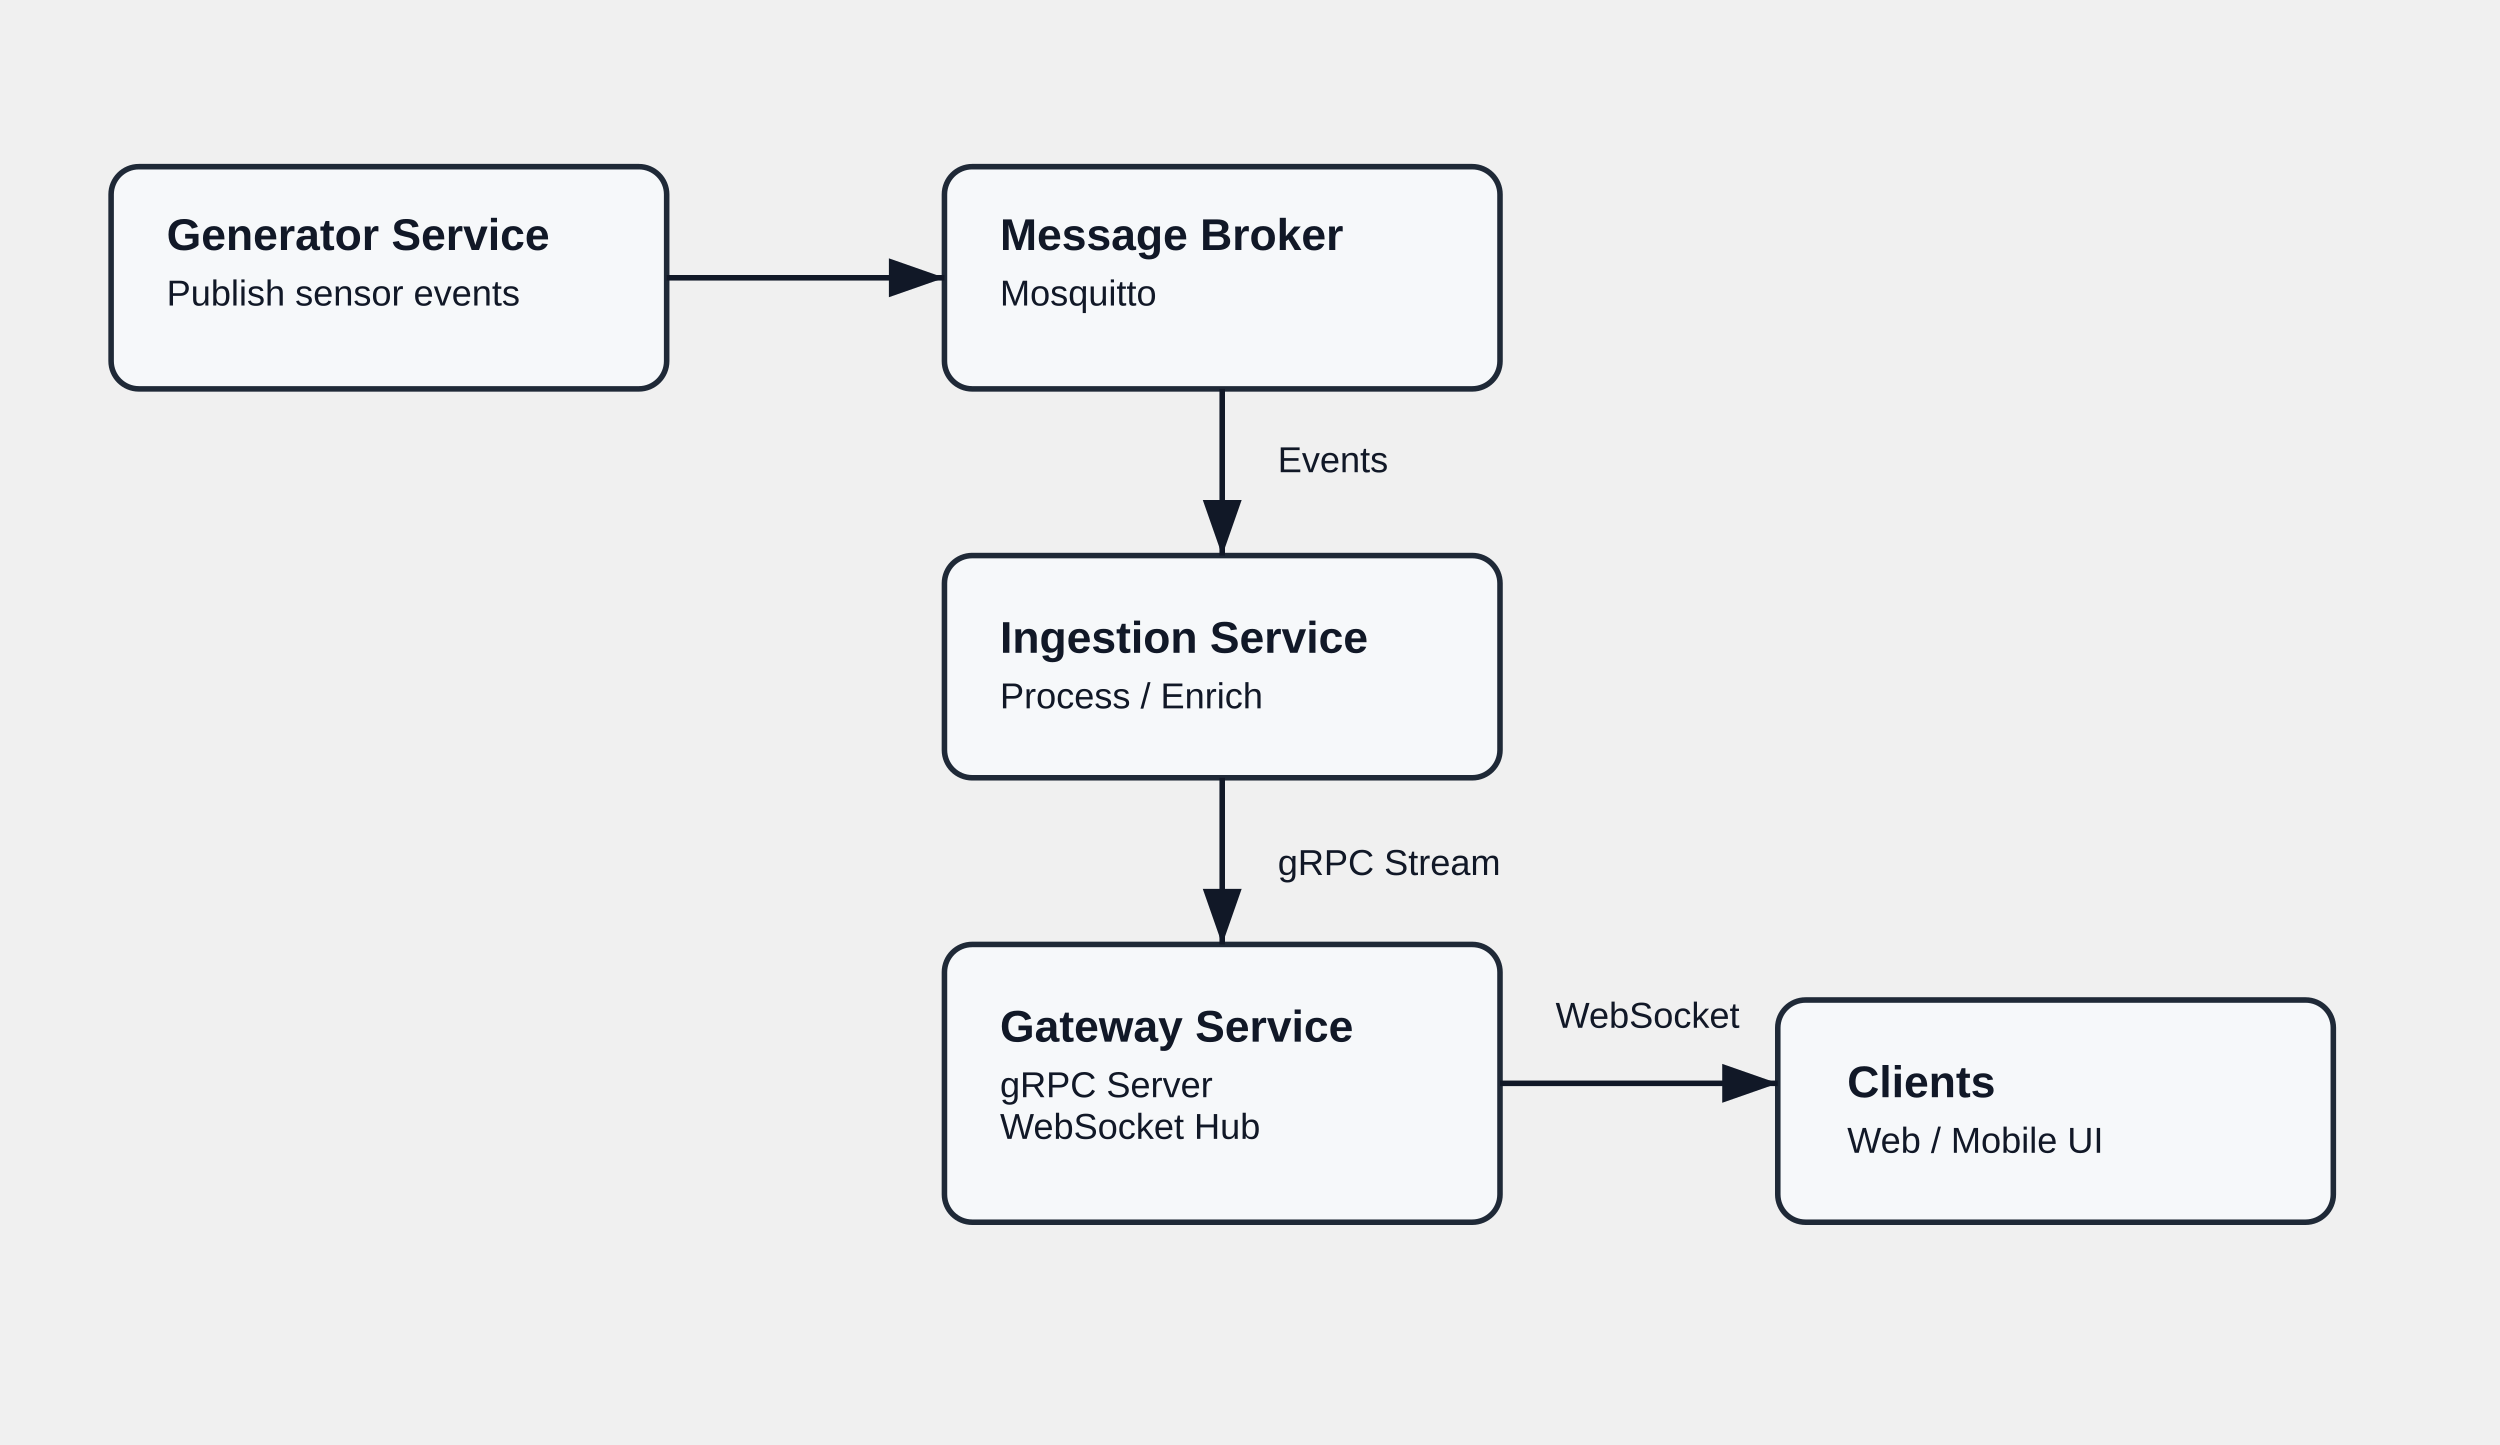
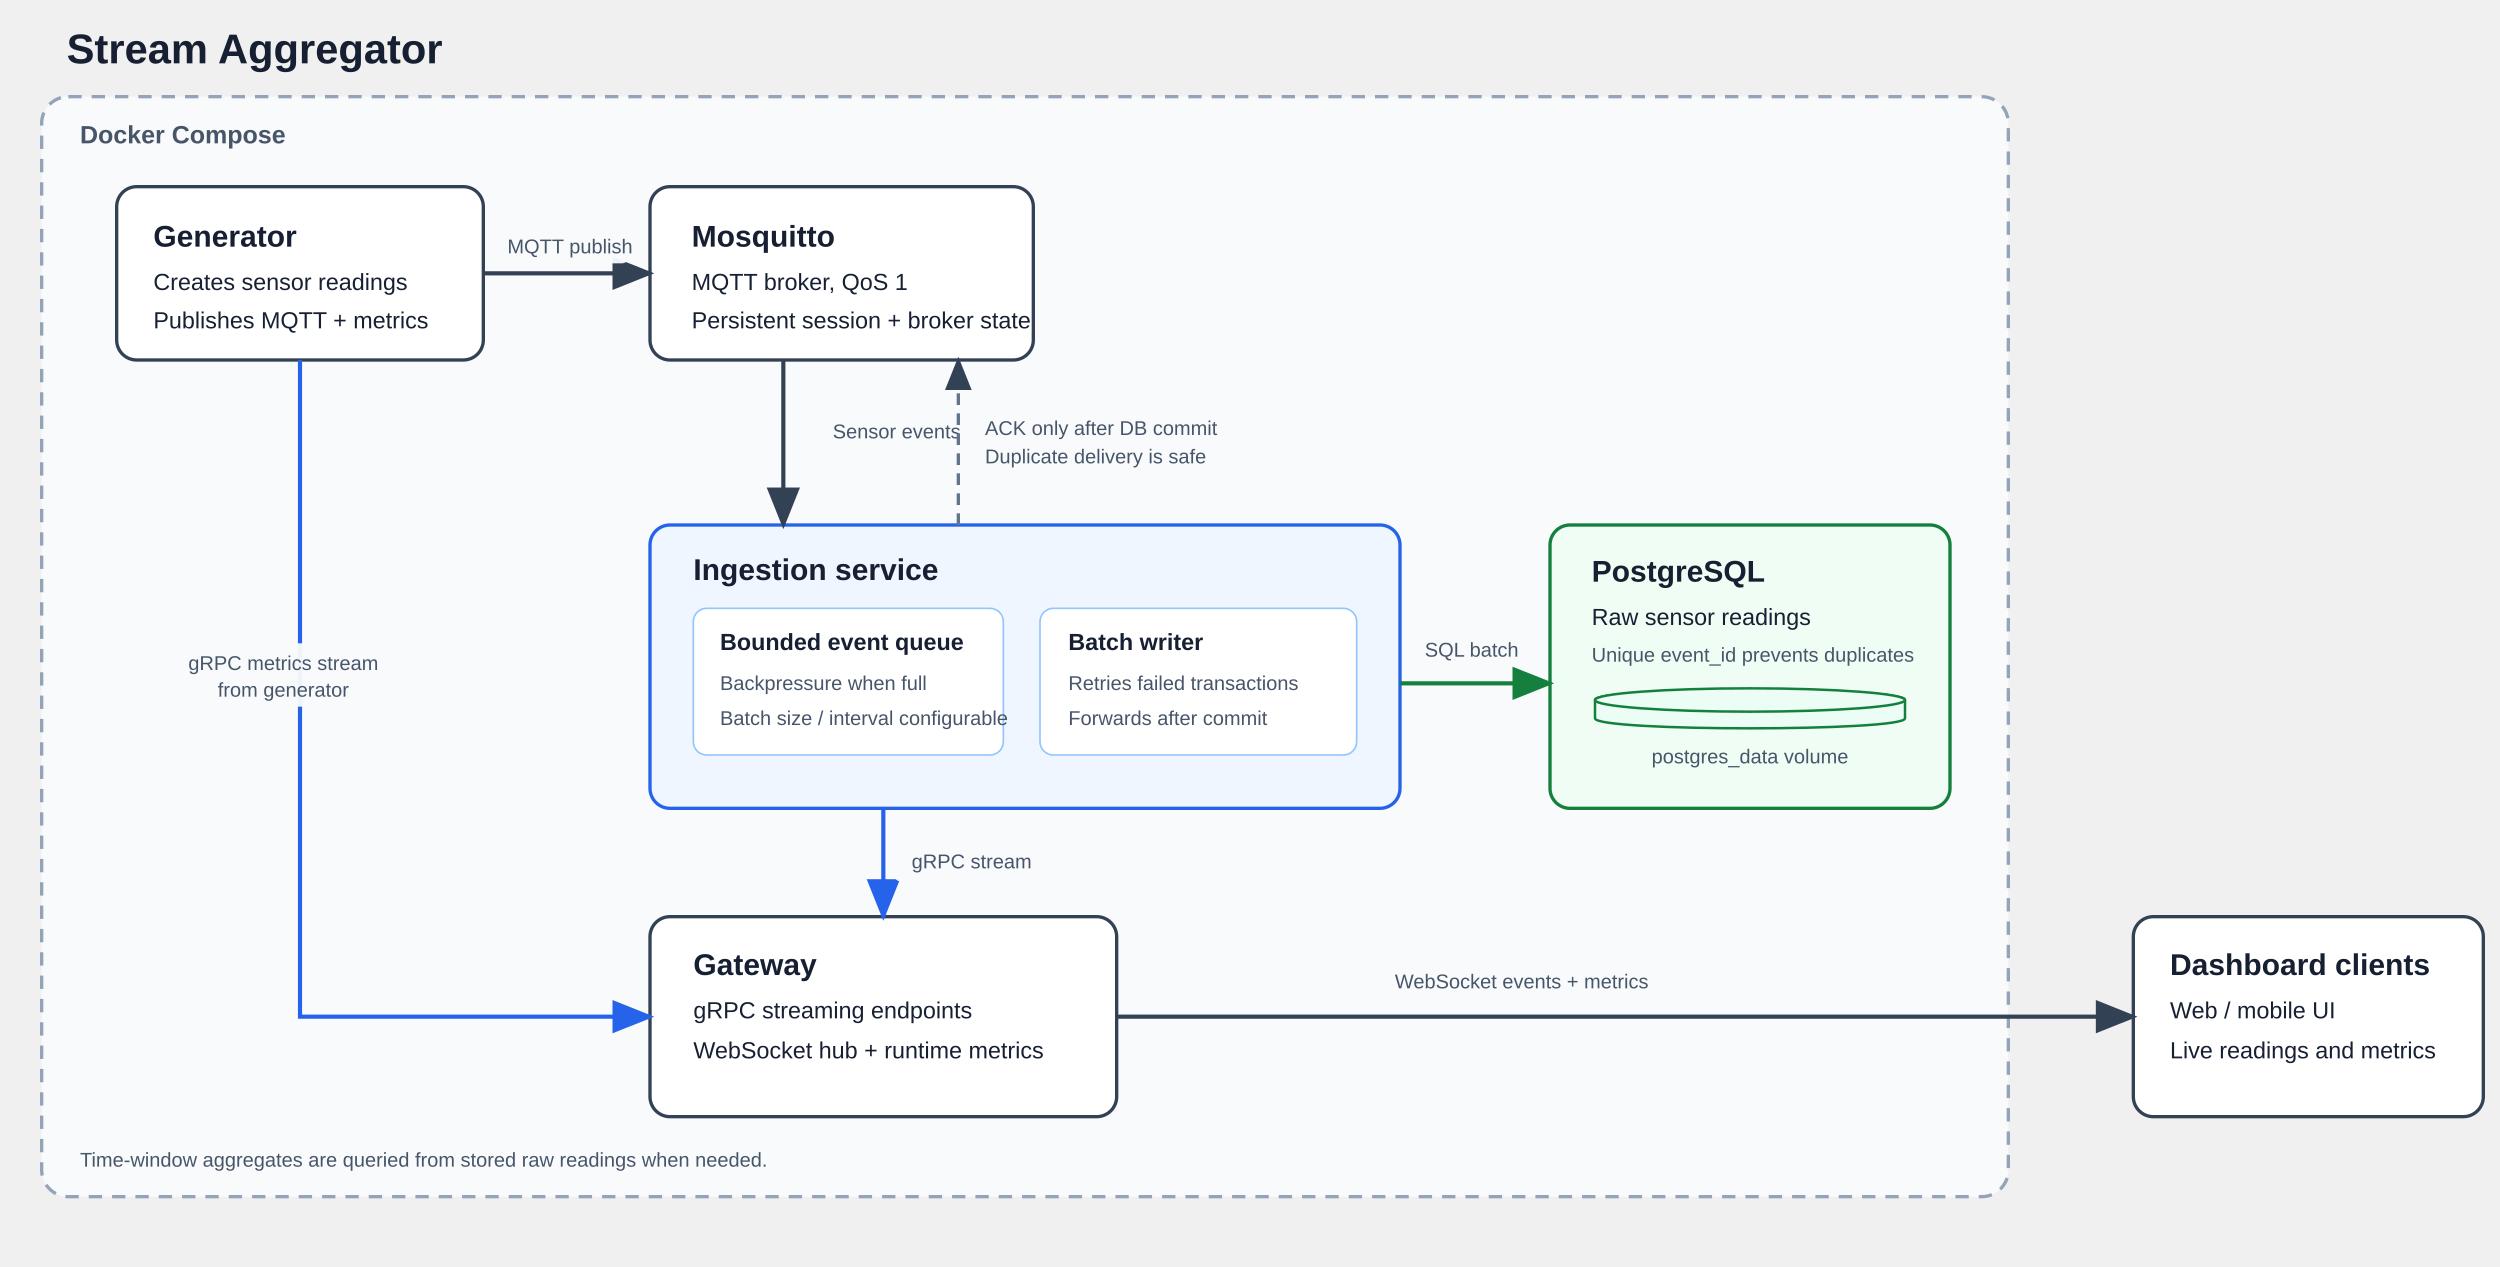
- <svg xmlns="http://www.w3.org/2000/svg" width="900" height="520">
-   <style>
-     .box { fill:#f6f8fa; stroke:#1f2937; stroke-width:2; rx:10; ry:10; }
-     .title { font-family:Arial; font-size:16px; font-weight:bold; fill:#111827; }
-     .text { font-family:Arial; font-size:13px; fill:#111827; }
-     .arrow { stroke:#111827; stroke-width:2; marker-end:url(#arrowhead); }
-   </style>
+ <svg xmlns="http://www.w3.org/2000/svg" width="1500" height="760" viewBox="0 0 1500 760" role="img" aria-labelledby="title description">
  <defs>
-     <marker id="arrowhead" markerWidth="10" markerHeight="7" refX="10" refY="3.5" orient="auto">
-       <polygon points="0 0, 10 3.5, 0 7" fill="#111827" />
+     <marker id="arrow" markerWidth="10" markerHeight="8" refX="9" refY="4" orient="auto">
+       <path d="M0,0 L10,4 L0,8 Z" fill="#334155" />
    </marker>
+     <marker id="arrowBlue" markerWidth="10" markerHeight="8" refX="9" refY="4" orient="auto">
+       <path d="M0,0 L10,4 L0,8 Z" fill="#2563eb" />
+     </marker>
+     <marker id="arrowGreen" markerWidth="10" markerHeight="8" refX="9" refY="4" orient="auto">
+       <path d="M0,0 L10,4 L0,8 Z" fill="#15803d" />
+     </marker>
+     <style>
+       text { font-family: Arial, Helvetica, sans-serif; fill: #172033; }
+       .title { font-size: 25px; font-weight: 700; }
+       .boundary { fill: #f8fafc; stroke: #94a3b8; stroke-width: 2; stroke-dasharray: 8 6; }
+       .boundary-label { font-size: 15px; font-weight: 700; fill: #475569; }
+       .service { fill: #ffffff; stroke: #334155; stroke-width: 2; rx: 12; }
+       .service-blue { fill: #eff6ff; stroke: #2563eb; stroke-width: 2; rx: 12; }
+       .service-green { fill: #f0fdf4; stroke: #15803d; stroke-width: 2; rx: 12; }
+       .node-title { font-size: 18px; font-weight: 700; }
+       .node-copy { font-size: 14px; }
+       .small { font-size: 12px; fill: #475569; }
+       .flow { fill: none; stroke: #334155; stroke-width: 2.5; marker-end: url(#arrow); }
+       .grpc { fill: none; stroke: #2563eb; stroke-width: 2.5; marker-end: url(#arrowBlue); }
+       .persist { fill: none; stroke: #15803d; stroke-width: 2.5; marker-end: url(#arrowGreen); }
+       .ack { fill: none; stroke: #64748b; stroke-width: 2; stroke-dasharray: 7 5; marker-end: url(#arrow); }
+       .label-bg { fill: #f8fafc; opacity: .96; }
+       .volume { fill: #ecfdf5; stroke: #15803d; stroke-width: 1.5; }
+     </style>
  </defs>
-   <rect x="40" y="60" width="200" height="80" class="box" />
-   <text x="60" y="90" class="title">Generator Service</text>
-   <text x="60" y="110" class="text">Publish sensor events</text>
-   <rect x="340" y="60" width="200" height="80" class="box" />
-   <text x="360" y="90" class="title">Message Broker</text>
-   <text x="360" y="110" class="text">Mosquitto</text>
-   <rect x="340" y="200" width="200" height="80" class="box" />
-   <text x="360" y="235" class="title">Ingestion Service</text>
-   <text x="360" y="255" class="text">Process / Enrich</text>
-   <rect x="340" y="340" width="200" height="100" class="box" />
-   <text x="360" y="375" class="title">Gateway Service</text>
-   <text x="360" y="395" class="text">gRPC Server</text>
-   <text x="360" y="410" class="text">WebSocket Hub</text>
-   <rect x="640" y="360" width="200" height="80" class="box" />
-   <text x="665" y="395" class="title">Clients</text>
-   <text x="665" y="415" class="text">Web / Mobile UI</text>
-   <line x1="240" y1="100" x2="340" y2="100" class="arrow" />
-   <line x1="440" y1="140" x2="440" y2="200" class="arrow" />
-   <line x1="440" y1="280" x2="440" y2="340" class="arrow" />
-   <line x1="540" y1="390" x2="640" y2="390" class="arrow" />
-   <text x="460" y="170" class="text">Events</text>
-   <text x="460" y="315" class="text">gRPC Stream</text>
-   <text x="560" y="370" class="text">WebSocket</text>
+   <text x="40" y="38" class="title">Stream Aggregator</text>
+   <rect x="25" y="58" width="1180" height="660" rx="16" class="boundary" />
+   <text x="48" y="86" class="boundary-label">Docker Compose</text>
+   <rect x="70" y="112" width="220" height="104" class="service" />
+   <text x="92" y="148" class="node-title">Generator</text>
+   <text x="92" y="174" class="node-copy">Creates sensor readings</text>
+   <text x="92" y="197" class="node-copy">Publishes MQTT + metrics</text>
+   <rect x="390" y="112" width="230" height="104" class="service" />
+   <text x="415" y="148" class="node-title">Mosquitto</text>
+   <text x="415" y="174" class="node-copy">MQTT broker, QoS 1</text>
+   <text x="415" y="197" class="node-copy">Persistent session + broker state</text>
+   <rect x="390" y="315" width="450" height="170" class="service-blue" />
+   <text x="416" y="348" class="node-title">Ingestion service</text>
+   <rect x="416" y="365" width="186" height="88" rx="8" fill="#ffffff" stroke="#93c5fd" />
+   <text x="432" y="390" class="node-copy" font-weight="700">Bounded event queue</text>
+   <text x="432" y="414" class="small">Backpressure when full</text>
+   <text x="432" y="435" class="small">Batch size / interval configurable</text>
+   <rect x="624" y="365" width="190" height="88" rx="8" fill="#ffffff" stroke="#93c5fd" />
+   <text x="641" y="390" class="node-copy" font-weight="700">Batch writer</text>
+   <text x="641" y="414" class="small">Retries failed transactions</text>
+   <text x="641" y="435" class="small">Forwards after commit</text>
+   <rect x="930" y="315" width="240" height="170" class="service-green" />
+   <text x="955" y="349" class="node-title">PostgreSQL</text>
+   <text x="955" y="375" class="node-copy">Raw sensor readings</text>
+   <text x="955" y="397" class="small">Unique event_id prevents duplicates</text>
+   <path d="M957 420 C957 412 1143 412 1143 420 L1143 431 C1143 439 957 439 957 431 Z" class="volume" />
+   <ellipse cx="1050" cy="420" rx="93" ry="7" class="volume" />
+   <text x="1050" y="458" text-anchor="middle" class="small">postgres_data volume</text>
+   <rect x="390" y="550" width="280" height="120" class="service" />
+   <text x="416" y="585" class="node-title">Gateway</text>
+   <text x="416" y="611" class="node-copy">gRPC streaming endpoints</text>
+   <text x="416" y="635" class="node-copy">WebSocket hub + runtime metrics</text>
+   <rect x="1280" y="550" width="210" height="120" class="service" />
+   <text x="1302" y="585" class="node-title">Dashboard clients</text>
+   <text x="1302" y="611" class="node-copy">Web / mobile UI</text>
+   <text x="1302" y="635" class="node-copy">Live readings and metrics</text>
+   <path d="M290 164 H390" class="flow" />
+   <rect x="306" y="136" width="72" height="22" rx="5" class="label-bg" />
+   <text x="342" y="152" text-anchor="middle" class="small">MQTT publish</text>
+   <path d="M470 216 V315" class="flow" />
+   <rect x="476" y="246" width="124" height="24" rx="5" class="label-bg" />
+   <text x="538" y="263" text-anchor="middle" class="small">Sensor events</text>
+   <path d="M575 315 V216" class="ack" />
+   <rect x="583" y="245" width="182" height="42" rx="5" class="label-bg" />
+   <text x="591" y="261" class="small">ACK only after DB commit</text>
+   <text x="591" y="278" class="small">Duplicate delivery is safe</text>
+   <path d="M840 410 H930" class="persist" />
+   <rect x="842" y="378" width="82" height="22" rx="5" class="label-bg" />
+   <text x="883" y="394" text-anchor="middle" class="small">SQL batch</text>
+   <path d="M530 485 V550" class="grpc" />
+   <rect x="536" y="504" width="95" height="25" rx="5" class="label-bg" />
+   <text x="583" y="521" text-anchor="middle" class="small">gRPC stream</text>
+   <path d="M180 216 V610 H390" class="grpc" />
+   <rect x="83" y="386" width="174" height="38" rx="5" class="label-bg" />
+   <text x="170" y="402" text-anchor="middle" class="small">gRPC metrics stream</text>
+   <text x="170" y="418" text-anchor="middle" class="small">from generator</text>
+   <path d="M670 610 H1280" class="flow" />
+   <rect x="824" y="578" width="178" height="21" rx="5" class="label-bg" />
+   <text x="913" y="593" text-anchor="middle" class="small">WebSocket events + metrics</text>
+   <text x="48" y="700" class="small">Time-window aggregates are queried from stored raw readings when needed.</text>
</svg>
